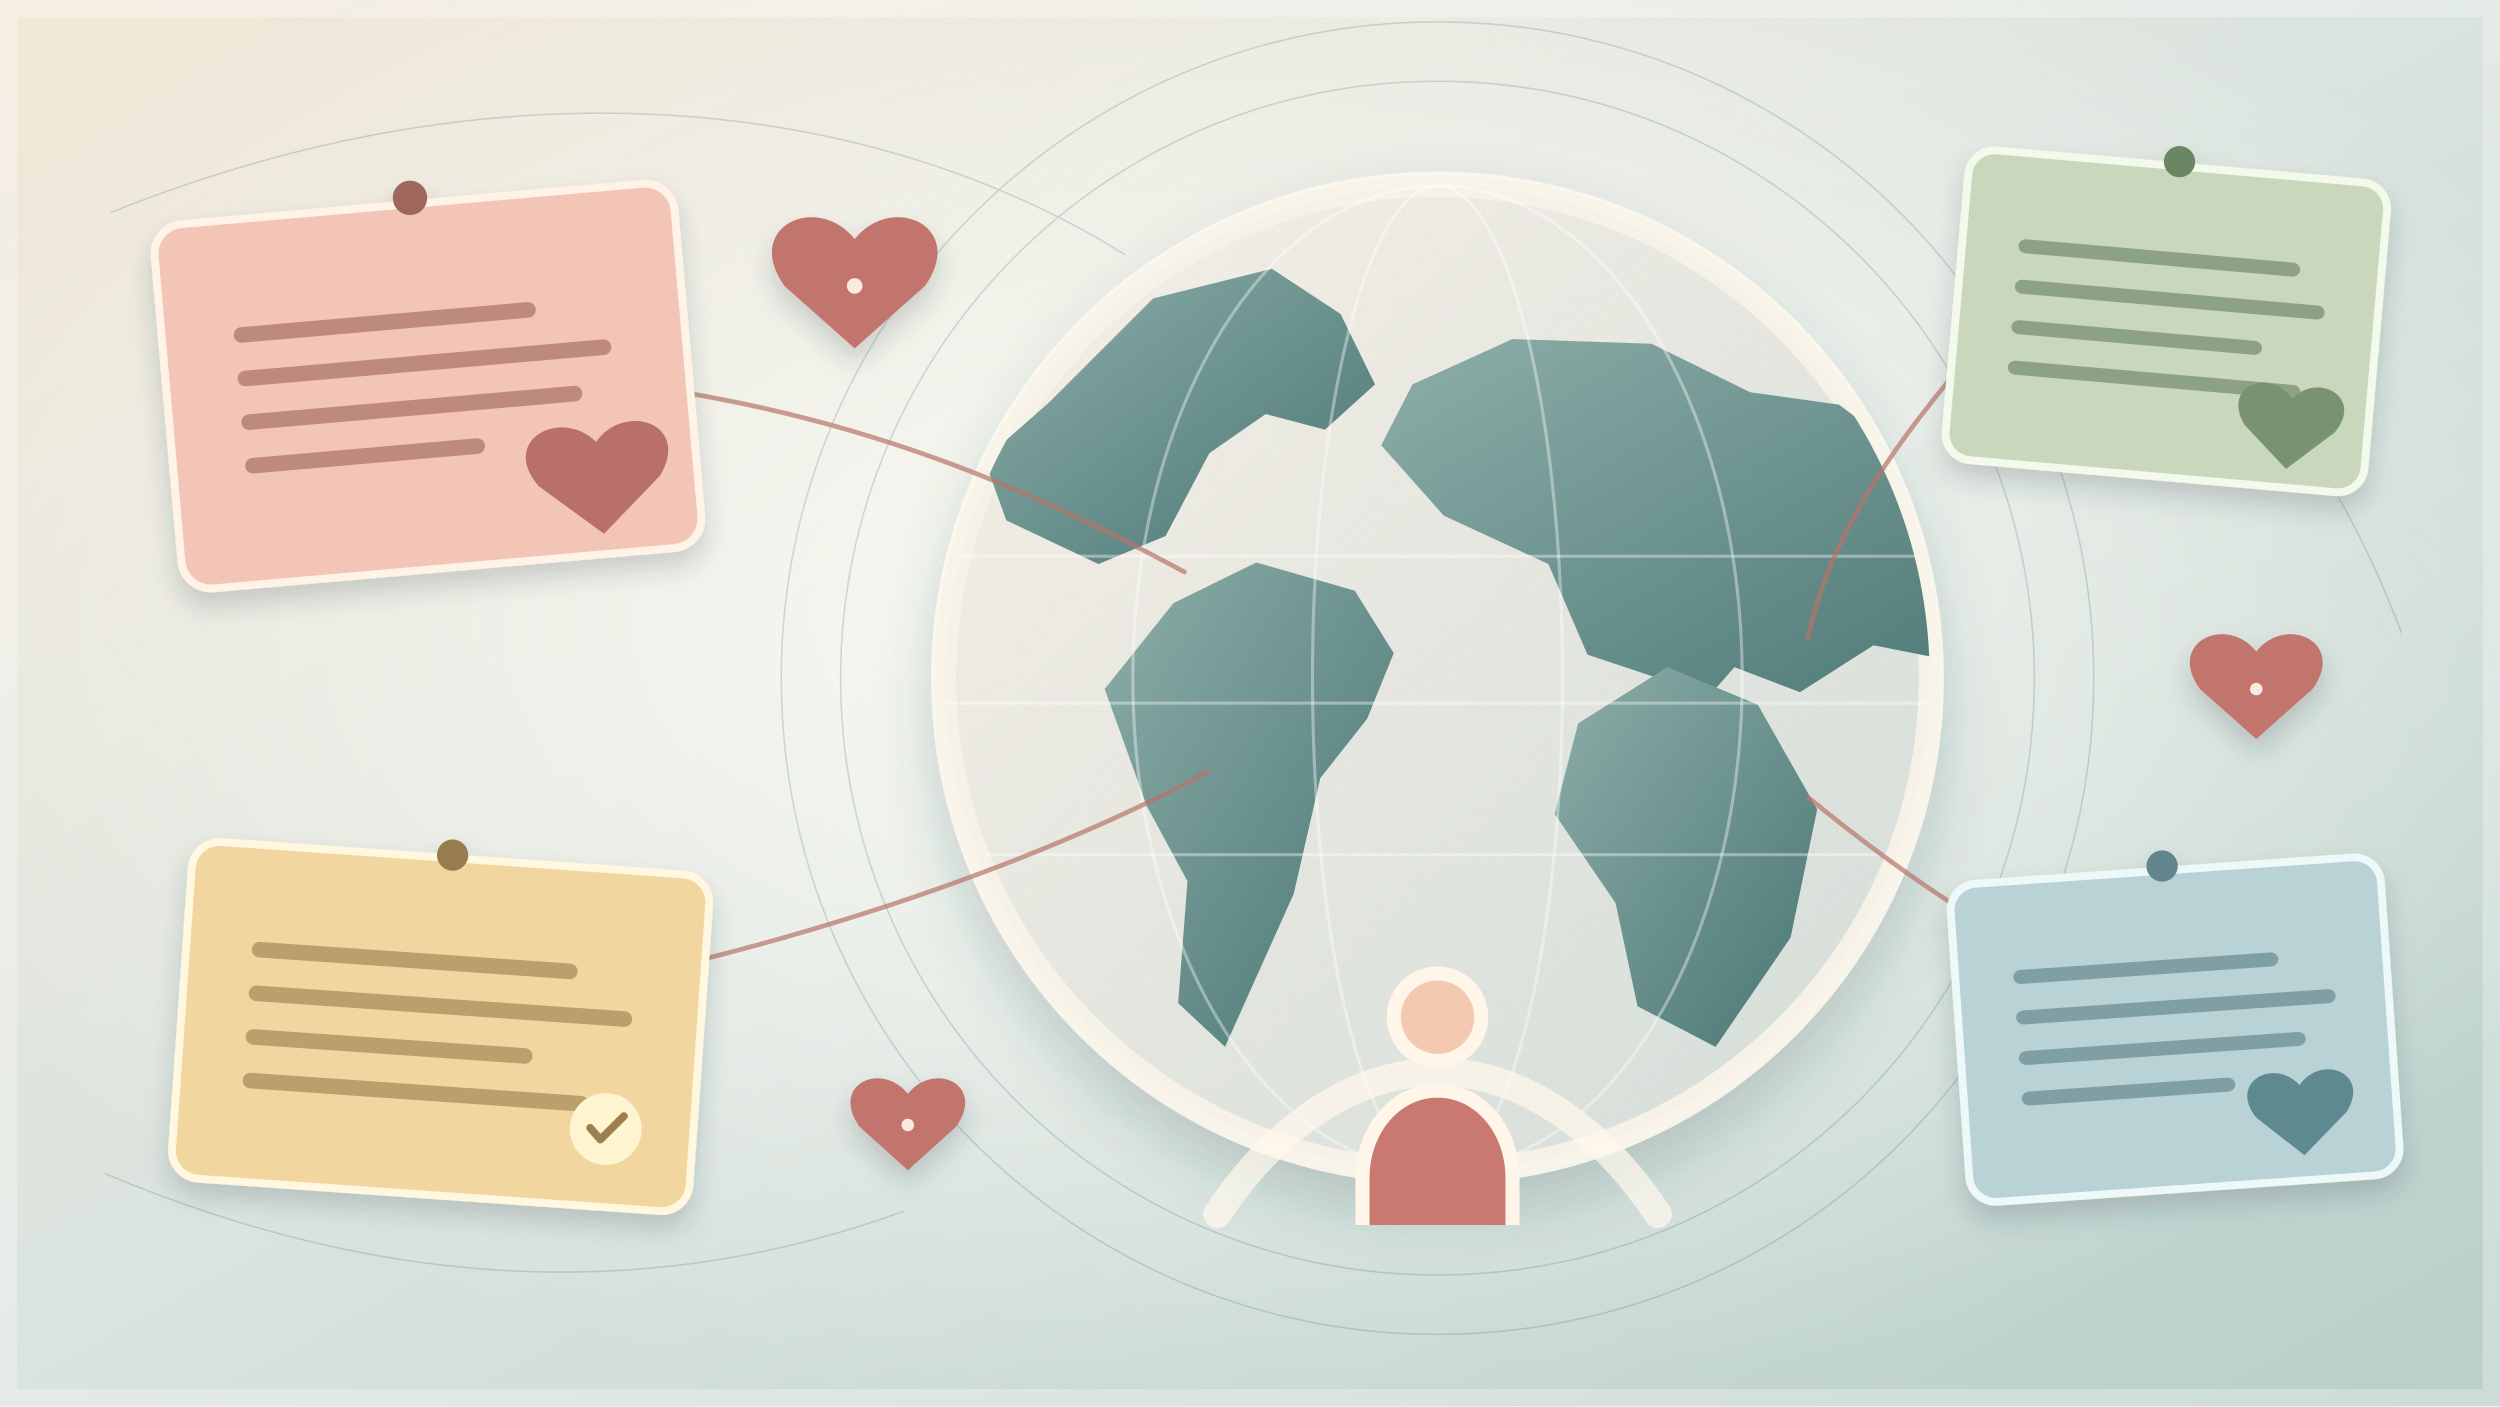
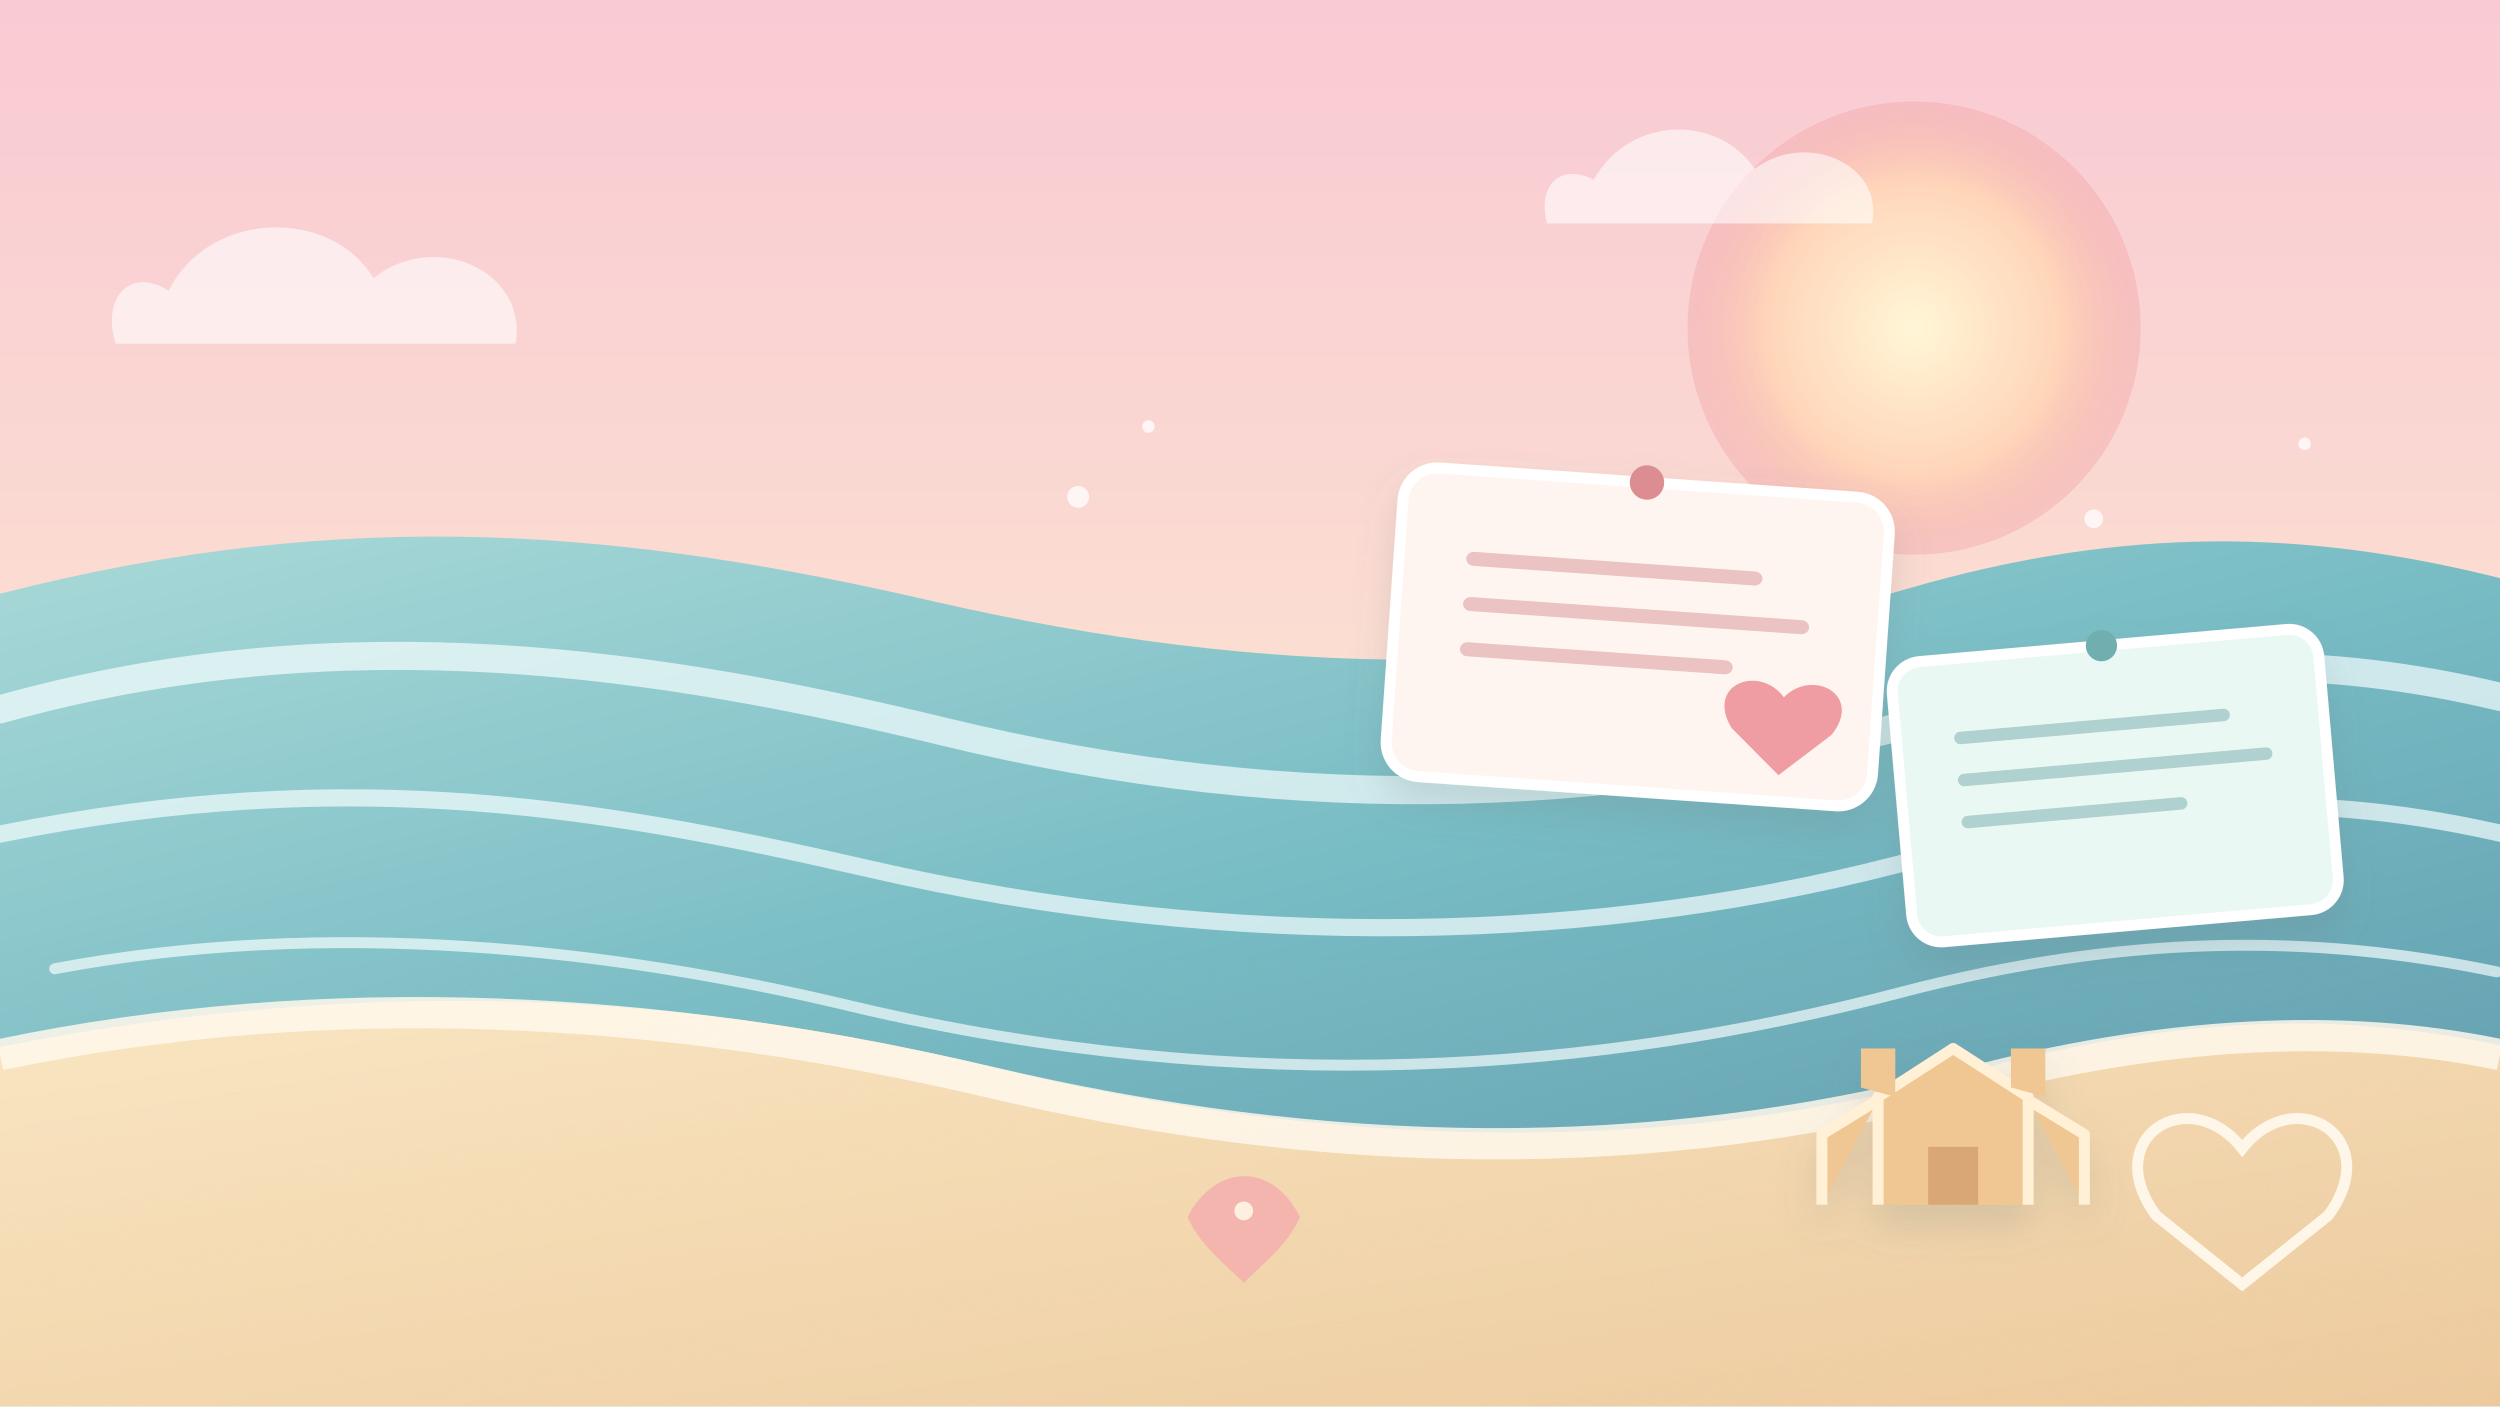
<svg xmlns="http://www.w3.org/2000/svg" width="1600" height="900" viewBox="0 0 1600 900" role="img" aria-labelledby="title desc">
  <defs>
-     <linearGradient id="bg" x1="0" y1="0" x2="1" y2="1">
-       <stop offset="0" stop-color="#f3e8d8" />
-       <stop offset=".48" stop-color="#dbe4df" />
-       <stop offset="1" stop-color="#b8cfca" />
+     <linearGradient id="sky" x1="0" y1="0" x2="0" y2="1">
+       <stop stop-color="#f9cad3" />
+       <stop offset=".48" stop-color="#fbded2" />
+       <stop offset="1" stop-color="#d8e8e3" />
    </linearGradient>
-     <radialGradient id="glow" cx="50%" cy="44%" r="58%">
-       <stop offset="0" stop-color="#fffdf7" stop-opacity=".9" />
-       <stop offset="1" stop-color="#fffdf7" stop-opacity="0" />
+     <linearGradient id="sea" x1="0" y1="0" x2="1" y2="1">
+       <stop stop-color="#a9d9d8" />
+       <stop offset=".52" stop-color="#78bcc4" />
+       <stop offset="1" stop-color="#609cae" />
+     </linearGradient>
+     <linearGradient id="sand" x1="0" y1="0" x2="1" y2="1">
+       <stop stop-color="#fae7c3" />
+       <stop offset="1" stop-color="#eecb9f" />
+     </linearGradient>
+     <radialGradient id="sun">
+       <stop stop-color="#fff8d7" />
+       <stop offset=".65" stop-color="#ffd5b8" />
+       <stop offset="1" stop-color="#f2a7a9" stop-opacity=".45" />
    </radialGradient>
-     <linearGradient id="map" x1=".1" y1=".1" x2=".9" y2=".9">
-       <stop offset="0" stop-color="#88aaa5" />
-       <stop offset="1" stop-color="#517d7b" />
-     </linearGradient>
-     <linearGradient id="ocean" x1="0" y1="0" x2="1" y2="1">
-       <stop offset="0" stop-color="#f8f1e8" />
-       <stop offset="1" stop-color="#d4dfda" />
-     </linearGradient>
-     <filter id="paper" x="-20%" y="-20%" width="140%" height="140%">
-       <feTurbulence baseFrequency=".8" numOctaves="3" seed="8" type="fractalNoise" result="noise" />
-       <feColorMatrix in="noise" values="1 0 0 0 0 0 1 0 0 0 0 0 1 0 0 0 0 0 .09 0" />
+     <filter id="shadow" x="-40%" y="-40%" width="180%" height="200%">
+       <feDropShadow dx="0" dy="14" stdDeviation="12" flood-color="#6e7b7e" flood-opacity=".2" />
+     </filter>
+     <filter id="paper">
+       <feTurbulence baseFrequency=".7" numOctaves="2" seed="12" type="fractalNoise" result="n" />
+       <feColorMatrix in="n" values="1 0 0 0 0 0 1 0 0 0 0 0 1 0 0 0 0 0 .055 0" />
      <feBlend in="SourceGraphic" mode="multiply" />
    </filter>
-     <filter id="shadow" x="-35%" y="-35%" width="170%" height="180%">
-       <feDropShadow dx="0" dy="18" stdDeviation="18" flood-color="#294c52" flood-opacity=".22" />
-     </filter>
-     <filter id="softShadow" x="-40%" y="-40%" width="180%" height="190%">
-       <feDropShadow dx="0" dy="9" stdDeviation="8" flood-color="#263f42" flood-opacity=".2" />
-     </filter>
-     <clipPath id="globeClip">
-       <circle cx="920" cy="434" r="315" />
-     </clipPath>
  </defs>
-   <rect width="1600" height="900" fill="url(#bg)" />
-   <rect width="1600" height="900" fill="url(#glow)" />
-   <g opacity=".2" fill="none" stroke="#315c63">
-     <circle cx="920" cy="434" r="382" />
-     <circle cx="920" cy="434" r="420" />
-     <path d="M71 136C322 35 558 62 720 163M1273 118c147 71 217 164 264 287M67 751c185 78 356 81 512 24" />
+   <rect width="1600" height="900" fill="url(#sky)" />
+   <circle cx="1225" cy="210" r="145" fill="url(#sun)" opacity=".95" />
+   <g fill="#fff" opacity=".58">
+     <path d="M108 186c26-52 104-53 131-8 39-31 99-5 91 42H74c-9-28 8-50 34-34z" />
+     <path d="M1020 115c23-41 79-42 103-7 34-25 83-2 75 35H990c-6-24 8-39 30-28z" />
  </g>
+   <path d="M0 380c226-58 403-40 598 5 210 48 410 54 622-8 141-41 256-38 380-7v390H0z" fill="url(#sea)" />
+   <g fill="none" stroke="#f8ffff" stroke-linecap="round" opacity=".68">
+     <path d="M0 454c221-62 425-29 603 14 230 56 441 48 649-13 128-37 239-35 348-9" stroke-width="18" />
+     <path d="M-20 538c230-50 393-24 576 18 230 53 469 50 678-8 147-40 259-42 386-10" stroke-width="11" />
+     <path d="M35 620c176-33 356-13 510 24 253 60 478 42 672-9 142-37 261-38 381-13" stroke-width="7" />
+   </g>
+   <path d="M0 670c238-47 441-34 635 13 225 55 439 55 618 5 145-40 247-40 347-19v231H0z" fill="url(#sand)" filter="url(#paper)" />
+   <path d="M0 675c211-44 425-31 631 17 220 52 425 54 625 2 128-34 243-40 344-19" fill="none" stroke="#fff8ec" stroke-width="20" opacity=".85" />
  <g filter="url(#shadow)">
-     <circle cx="920" cy="434" r="324" fill="#fffaf0" opacity=".82" />
-     <circle cx="920" cy="434" r="315" fill="url(#ocean)" stroke="#f9f4ea" stroke-width="14" />
-     <g clip-path="url(#globeClip)" fill="url(#map)" filter="url(#paper)">
-       <path d="M672 257l66-66 76-19 44 29 22 45-32 29-38-10-36 25-28 53-43 18-59-28-14-39 42-37z" />
-       <path d="M751 386l53-26 63 18 25 40-17 42-30 38-17 74-44 98-30-28 6-78-26-48-27-75 44-55z" />
-       <path d="M904 246l64-29 89 3 63 31 57 8 90 68 30 65-32 34-66-13-47 30-42-16-27 31-25-25-42-14-25-58-67-31-40-45z" />
-       <path d="M1067 427l58 24 38 67-17 82-48 70-50-26-14-66-39-57 15-58 57-36z" />
-       <path d="M1211 615l54-31 72 25 16 45-31 40-79 6-38-35 6-50z" />
-       <path d="M1266 375l57-16 52 23-11 43-62 11-36-61z" />
+     <g transform="translate(900 290) rotate(4)">
+       <path d="M22 8h268a22 22 0 0 1 22 22v154a22 22 0 0 1-22 22H22A22 22 0 0 1 0 184V30A22 22 0 0 1 22 8z" fill="#fff5f0" stroke="#fff" stroke-width="7" />
+       <circle cx="155" cy="8" r="11" fill="#dc8d91" />
+       <g fill="#d99b9d" opacity=".55">
+         <rect x="43" y="60" width="190" height="9" rx="5" />
+         <rect x="43" y="89" width="222" height="9" rx="5" />
+         <rect x="43" y="118" width="175" height="9" rx="5" />
+       </g>
+       <path d="M252 139c-17-20-51-5-32 22l32 28 32-28c19-27-15-42-32-22z" fill="#ef9ca2" />
    </g>
-     <g fill="none" stroke="#fff" stroke-opacity=".38" stroke-width="2">
-       <ellipse cx="920" cy="434" rx="195" ry="315" />
-       <ellipse cx="920" cy="434" rx="80" ry="315" />
-       <path d="M614 356h612M605 450h630M632 547h575" />
+     <g transform="translate(1210 420) rotate(-5)">
+       <path d="M18 5h236a19 19 0 0 1 19 19v142a19 19 0 0 1-19 19H18A19 19 0 0 1-1 166V24A19 19 0 0 1 18 5z" fill="#eaf8f4" stroke="#fff" stroke-width="7" />
+       <circle cx="135" cy="5" r="10" fill="#70aeb0" />
+       <g fill="#74a9a9" opacity=".5">
+         <rect x="36" y="52" width="177" height="8" rx="4" />
+         <rect x="36" y="79" width="202" height="8" rx="4" />
+         <rect x="36" y="106" width="145" height="8" rx="4" />
+       </g>
    </g>
  </g>
-   <g fill="none" stroke="#b87368" stroke-linecap="round" stroke-width="3" opacity=".7">
-     <path d="M317 238C518 249 648 307 758 366" />
-     <path d="M300 645C490 614 662 554 773 494" />
-     <path d="M1284 201c-68 76-112 137-127 208" />
-     <path d="M1368 643c-85-39-145-79-210-132" />
+   <g transform="translate(1150 660)" filter="url(#shadow)">
+     <path d="M52 111V42l48-31 48 31v69M16 111V66l36-22M184 111V66l-36-22" fill="#f0c692" stroke="#fff0d6" stroke-width="7" stroke-linejoin="round" />
+     <path d="M84 111V74h32v37" fill="#d8a775" />
+     <path d="M41 36V11h22v31M137 36V11h22v31" fill="#f0c692" />
  </g>
-   <g filter="url(#softShadow)">
-     <g transform="translate(105 126) rotate(-5 170 122)">
-       <path d="M21 4h296a19 19 0 0 1 19 19v196a19 19 0 0 1-19 19H21A19 19 0 0 1 2 219V23A19 19 0 0 1 21 4z" fill="#f3c5b6" stroke="#fff3e8" stroke-width="5" />
-       <circle cx="168" cy="0" r="11" fill="#9f665d" />
-       <g fill="#9b6059" opacity=".6">
-         <rect x="48" y="73" width="194" height="10" rx="5" />
-         <rect x="48" y="101" width="240" height="10" rx="5" />
-         <rect x="48" y="129" width="219" height="10" rx="5" />
-         <rect x="48" y="157" width="154" height="10" rx="5" />
-       </g>
-       <path d="M273 166c-20-24-62-7-39 25l39 34 39-34c23-32-19-49-39-25z" fill="#b96f68" />
-     </g>
-     <g transform="translate(116 545) rotate(4 166 112)">
-       <path d="M18 4h296a18 18 0 0 1 18 18v180a18 18 0 0 1-18 18H18A18 18 0 0 1 0 202V22A18 18 0 0 1 18 4z" fill="#f1d79f" stroke="#fff7df" stroke-width="5" />
-       <circle cx="166" cy="2" r="10" fill="#977b4d" />
-       <g fill="#947848" opacity=".58">
-         <rect x="42" y="66" width="209" height="10" rx="5" />
-         <rect x="42" y="94" width="246" height="10" rx="5" />
-         <rect x="42" y="122" width="184" height="10" rx="5" />
-         <rect x="42" y="150" width="222" height="10" rx="5" />
-       </g>
-       <circle cx="276" cy="170" r="23" fill="#fff4d0" />
-       <path d="M266 170l7 7 14-16" fill="none" stroke="#9c8051" stroke-linecap="round" stroke-linejoin="round" stroke-width="5" />
-     </g>
-     <g transform="translate(1252 103) rotate(5 133 102)">
-       <path d="M17 3h235a17 17 0 0 1 17 17v165a17 17 0 0 1-17 17H17A17 17 0 0 1 0 185V20A17 17 0 0 1 17 3z" fill="#c9d8bd" stroke="#f4faeb" stroke-width="5" />
-       <circle cx="134" cy="0" r="10" fill="#6b8664" />
-       <g fill="#627b5c" opacity=".58">
-         <rect x="36" y="58" width="181" height="9" rx="5" />
-         <rect x="36" y="84" width="199" height="9" rx="5" />
-         <rect x="36" y="110" width="161" height="9" rx="5" />
-         <rect x="36" y="136" width="188" height="9" rx="5" />
-       </g>
-       <path d="M219 145c-15-19-46-5-29 19l29 26 29-26c17-24-14-38-29-19z" fill="#789272" />
-     </g>
-     <g transform="translate(1254 554) rotate(-4 137 104)">
-       <path d="M17 3h242a17 17 0 0 1 17 17v170a17 17 0 0 1-17 17H17A17 17 0 0 1 0 190V20A17 17 0 0 1 17 3z" fill="#b9d2d5" stroke="#edf8f8" stroke-width="5" />
-       <circle cx="137" cy="0" r="10" fill="#60858a" />
-       <g fill="#557b80" opacity=".58">
-         <rect x="37" y="60" width="170" height="9" rx="5" />
-         <rect x="37" y="86" width="205" height="9" rx="5" />
-         <rect x="37" y="112" width="184" height="9" rx="5" />
-         <rect x="37" y="138" width="137" height="9" rx="5" />
-       </g>
-       <path d="M215 146c-15-19-46-5-29 19l29 26 29-26c17-24-14-38-29-19z" fill="#5f8990" />
-     </g>
+   <g fill="none" stroke="#fff6ea" stroke-width="7" stroke-linecap="round">
+     <path d="M1435 735c-34-43-92-7-55 43l55 44 55-44c37-50-21-86-55-43z" />
  </g>
-   <g fill="#c2756d" filter="url(#softShadow)">
-     <path d="M547 153c-24-30-72-8-45 30l45 40 45-40c27-38-21-60-45-30z" />
-     <path d="M1444 417c-19-24-58-6-36 24l36 32 36-32c22-30-17-48-36-24z" />
-     <path d="M581 700c-17-21-50-6-31 21l31 28 31-28c19-27-14-42-31-21z" />
+   <g transform="translate(760 745)" fill="#f3b1ae" opacity=".9">
+     <path d="M0 34c18-35 55-35 72 0-8 18-25 31-36 42C25 65 8 52 0 34z" />
+     <circle cx="36" cy="30" r="6" fill="#fff3e7" />
  </g>
-   <g fill="#fff8eb" opacity=".9">
-     <circle cx="547" cy="183" r="5" />
-     <circle cx="1444" cy="441" r="4" />
-     <circle cx="581" cy="720" r="4" />
+   <g fill="#fff" opacity=".75">
+     <circle cx="690" cy="318" r="7" />
+     <circle cx="735" cy="273" r="4" />
+     <circle cx="1340" cy="332" r="6" />
+     <circle cx="1475" cy="284" r="4" />
  </g>
-   <path d="M779 777c39-59 91-91 141-91s102 32 141 91" fill="none" stroke="#fff8ed" stroke-linecap="round" stroke-width="18" opacity=".72" />
-   <circle cx="920" cy="651" r="28" fill="#f3c9b1" stroke="#fff5e8" stroke-width="9" />
-   <path d="M872 784v-30c0-31 21-56 48-56s48 25 48 56v30" fill="#c97970" stroke="#fff5e8" stroke-linejoin="round" stroke-width="9" />
-   <rect width="1600" height="900" fill="none" stroke="#fff" stroke-opacity=".28" stroke-width="22" />
</svg>
